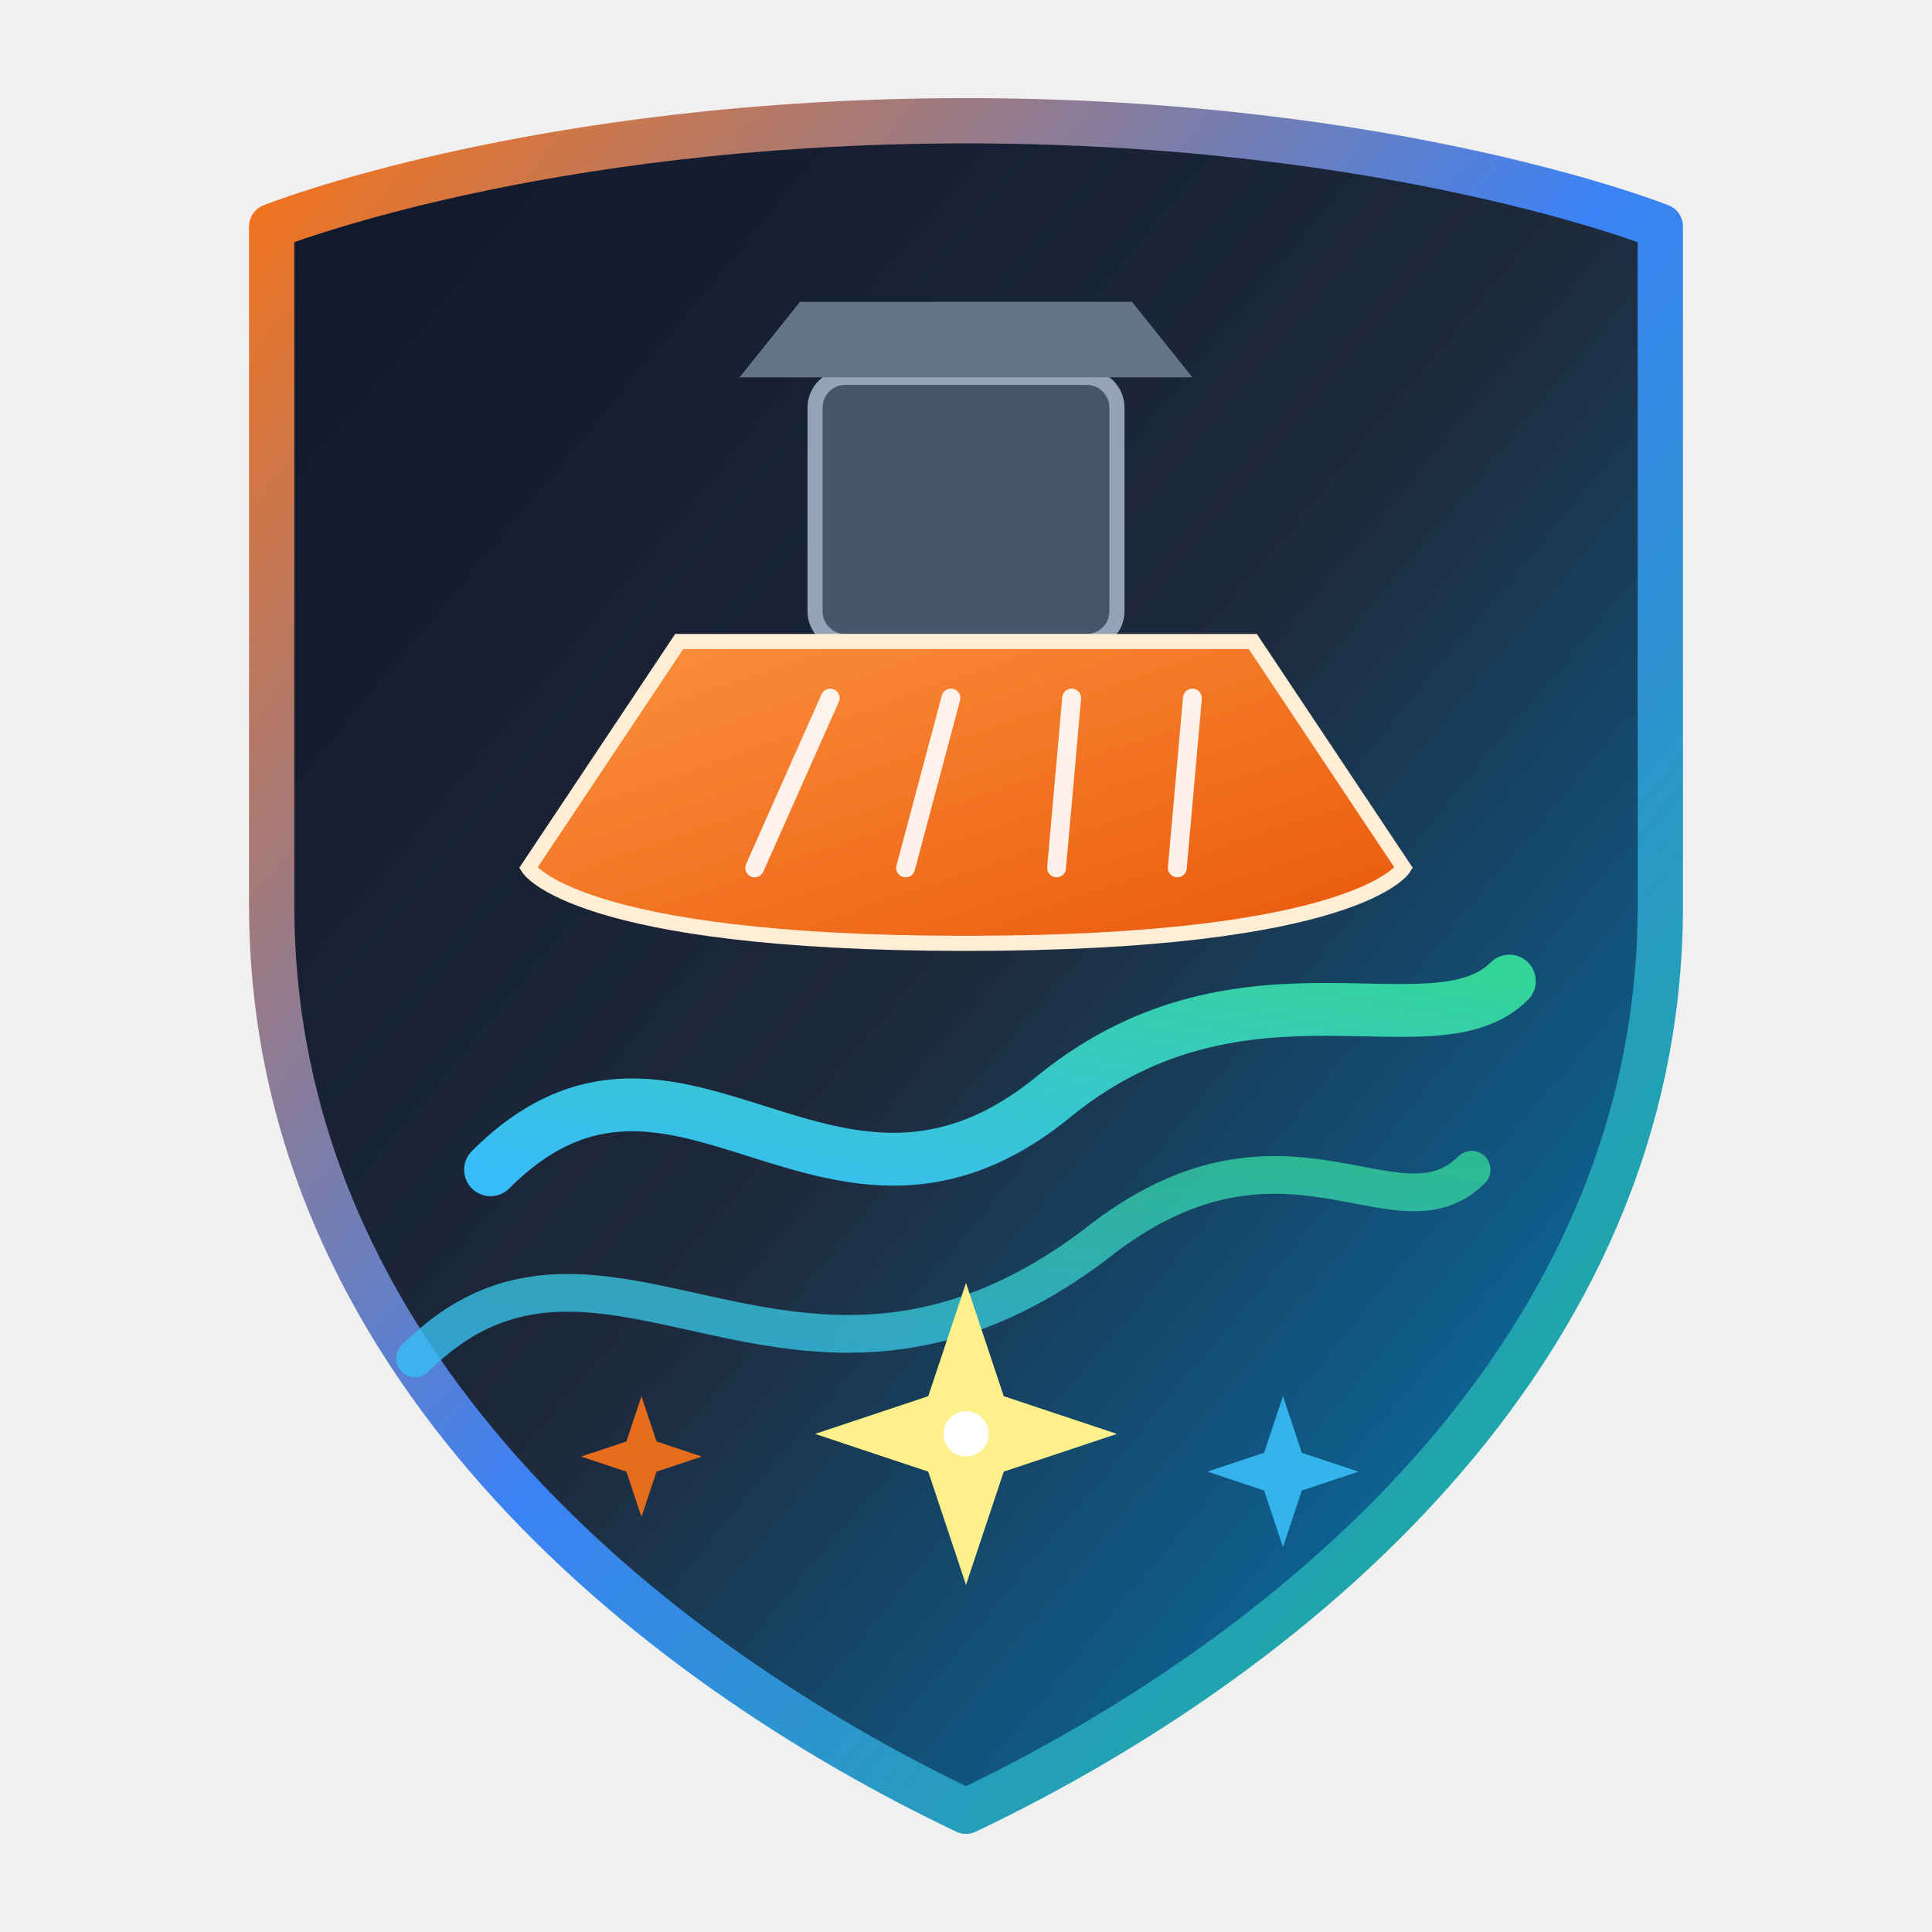
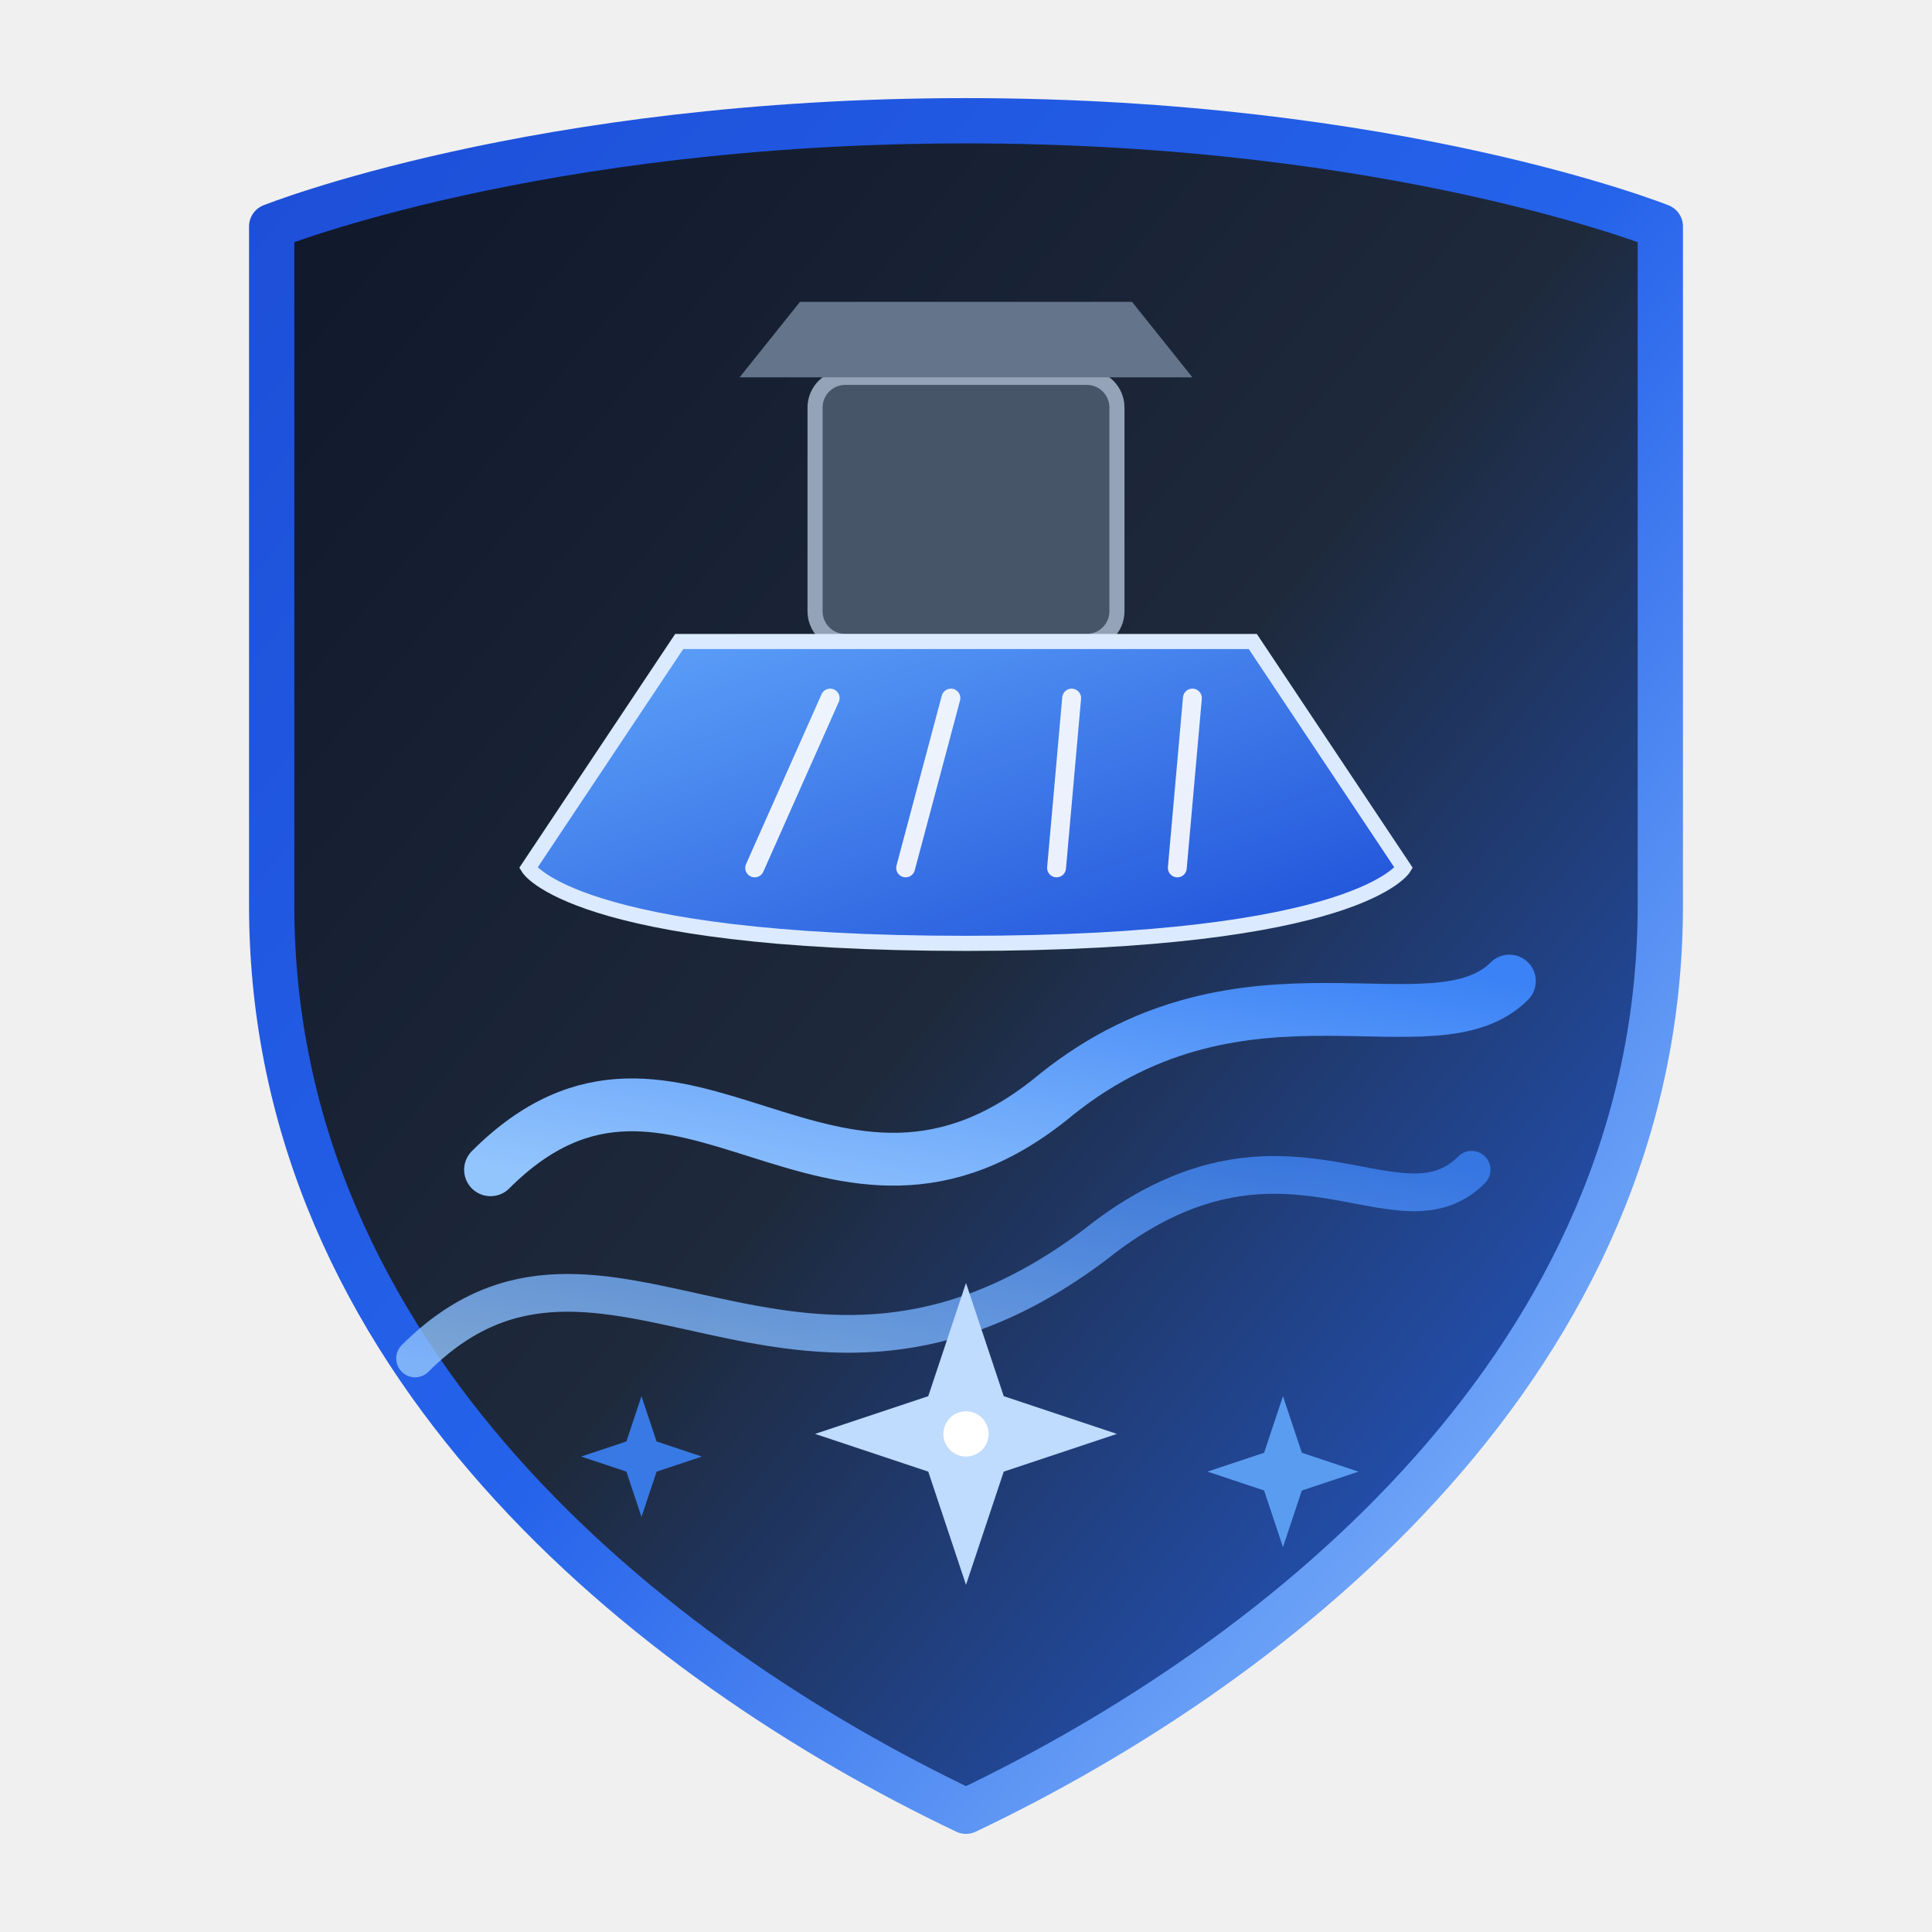
<svg xmlns="http://www.w3.org/2000/svg" viewBox="0 0 512 512" width="512" height="512">
  <defs>
    <linearGradient id="shieldBg" x1="0%" y1="0%" x2="100%" y2="100%">
      <stop offset="0%" stop-color="#0f172a" />
      <stop offset="50%" stop-color="#1e293b" />
-       <stop offset="100%" stop-color="#0284c7" />
+       <stop offset="100%" stop-color="#2563eb" />
    </linearGradient>
    <linearGradient id="shieldBorder" x1="0%" y1="0%" x2="100%" y2="100%">
-       <stop offset="0%" stop-color="#f97316" />
-       <stop offset="50%" stop-color="#3b82f6" />
-       <stop offset="100%" stop-color="#10b981" />
+       <stop offset="0%" stop-color="#1d4ed8" />
+       <stop offset="50%" stop-color="#2563eb" />
+       <stop offset="100%" stop-color="#93c5fd" />
    </linearGradient>
    <linearGradient id="hoodGrad" x1="0%" y1="0%" x2="100%" y2="100%">
-       <stop offset="0%" stop-color="#fb923c" />
-       <stop offset="100%" stop-color="#ea580c" />
+       <stop offset="0%" stop-color="#60a5fa" />
+       <stop offset="100%" stop-color="#1d4ed8" />
    </linearGradient>
    <linearGradient id="airGrad" x1="0%" y1="100%" x2="100%" y2="0%">
-       <stop offset="0%" stop-color="#38bdf8" />
-       <stop offset="100%" stop-color="#34d399" />
+       <stop offset="0%" stop-color="#93c5fd" />
+       <stop offset="100%" stop-color="#3b82f6" />
    </linearGradient>
  </defs>
  <path d="M256 32 C370 32, 440 60, 440 60 V240 C440 360, 340 440, 256 480 C172 440, 72 360, 72 240 V60 C72 60, 142 32, 256 32 Z" fill="url(#shieldBg)" stroke="url(#shieldBorder)" stroke-width="12" stroke-linejoin="round" />
  <rect x="216" y="100" width="80" height="70" rx="8" fill="#475569" stroke="#94a3b8" stroke-width="4" />
  <path d="M196 100 H316 L300 80 H212 Z" fill="#64748b" />
-   <path d="M140 230 L180 170 H332 L372 230 C372 230, 360 250, 256 250 C152 250, 140 230, 140 230 Z" fill="url(#hoodGrad)" stroke="#ffedd5" stroke-width="4" />
+   <path d="M140 230 L180 170 H332 L372 230 C372 230, 360 250, 256 250 C152 250, 140 230, 140 230 Z" fill="url(#hoodGrad)" stroke="#dbeafe" stroke-width="4" />
  <line x1="200" y1="230" x2="220" y2="185" stroke="#fff" stroke-width="5" stroke-linecap="round" opacity="0.9" />
  <line x1="240" y1="230" x2="252" y2="185" stroke="#fff" stroke-width="5" stroke-linecap="round" opacity="0.9" />
  <line x1="280" y1="230" x2="284" y2="185" stroke="#fff" stroke-width="5" stroke-linecap="round" opacity="0.9" />
  <line x1="312" y1="230" x2="316" y2="185" stroke="#fff" stroke-width="5" stroke-linecap="round" opacity="0.9" />
  <path d="M130 310 C 180 260, 220 340, 280 290 C 330 250, 380 280, 400 260" fill="none" stroke="url(#airGrad)" stroke-width="14" stroke-linecap="round" />
  <path d="M110 360 C 160 310, 210 390, 290 330 C 340 290, 370 330, 390 310" fill="none" stroke="url(#airGrad)" stroke-width="10" stroke-linecap="round" opacity="0.8" />
-   <path d="M256 340 L266 370 L296 380 L266 390 L256 420 L246 390 L216 380 L246 370 Z" fill="#fef08a" />
+   <path d="M256 340 L266 370 L296 380 L266 390 L256 420 L246 390 L216 380 L246 370 Z" fill="#bfdbfe" />
  <circle cx="256" cy="380" r="6" fill="#ffffff" />
-   <path d="M340 370 L345 385 L360 390 L345 395 L340 410 L335 395 L320 390 L335 385 Z" fill="#38bdf8" opacity="0.9" />
-   <path d="M170 370 L174 382 L186 386 L174 390 L170 402 L166 390 L154 386 L166 382 Z" fill="#f97316" opacity="0.9" />
+   <path d="M340 370 L345 385 L360 390 L345 395 L340 410 L335 395 L320 390 L335 385 Z" fill="#60a5fa" opacity="0.9" />
+   <path d="M170 370 L174 382 L186 386 L174 390 L170 402 L166 390 L154 386 L166 382 Z" fill="#3b82f6" opacity="0.9" />
</svg>
